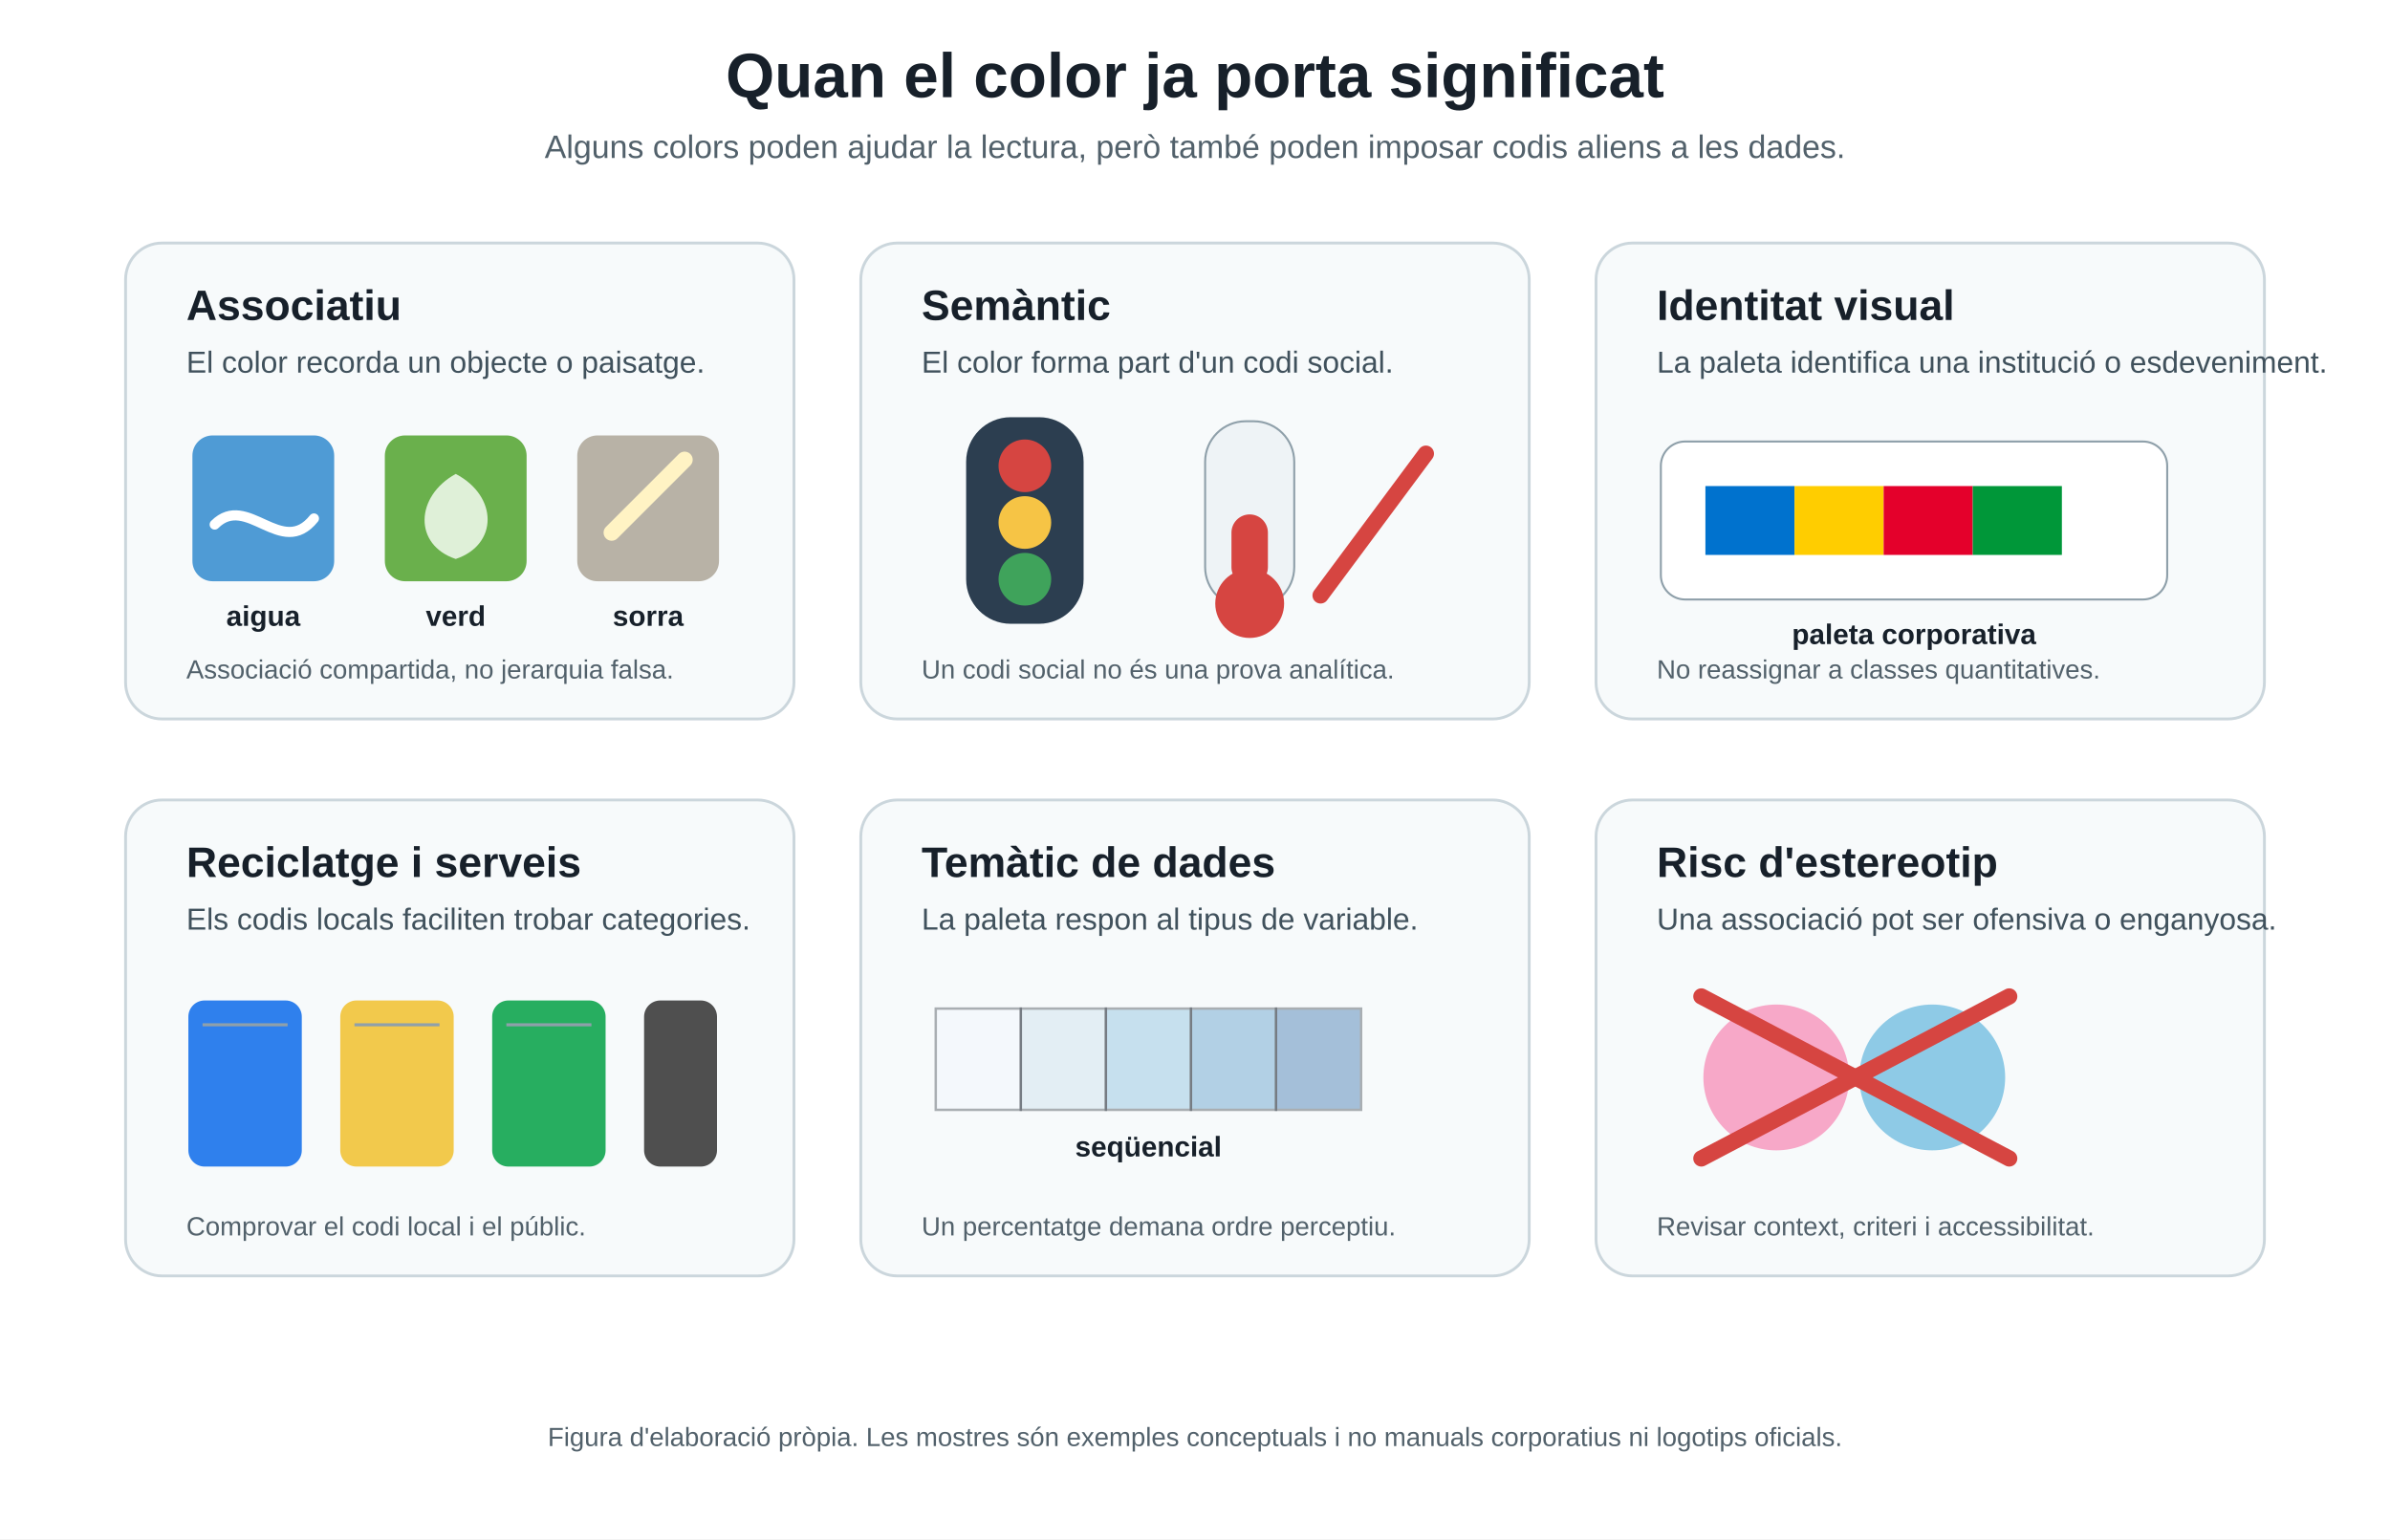
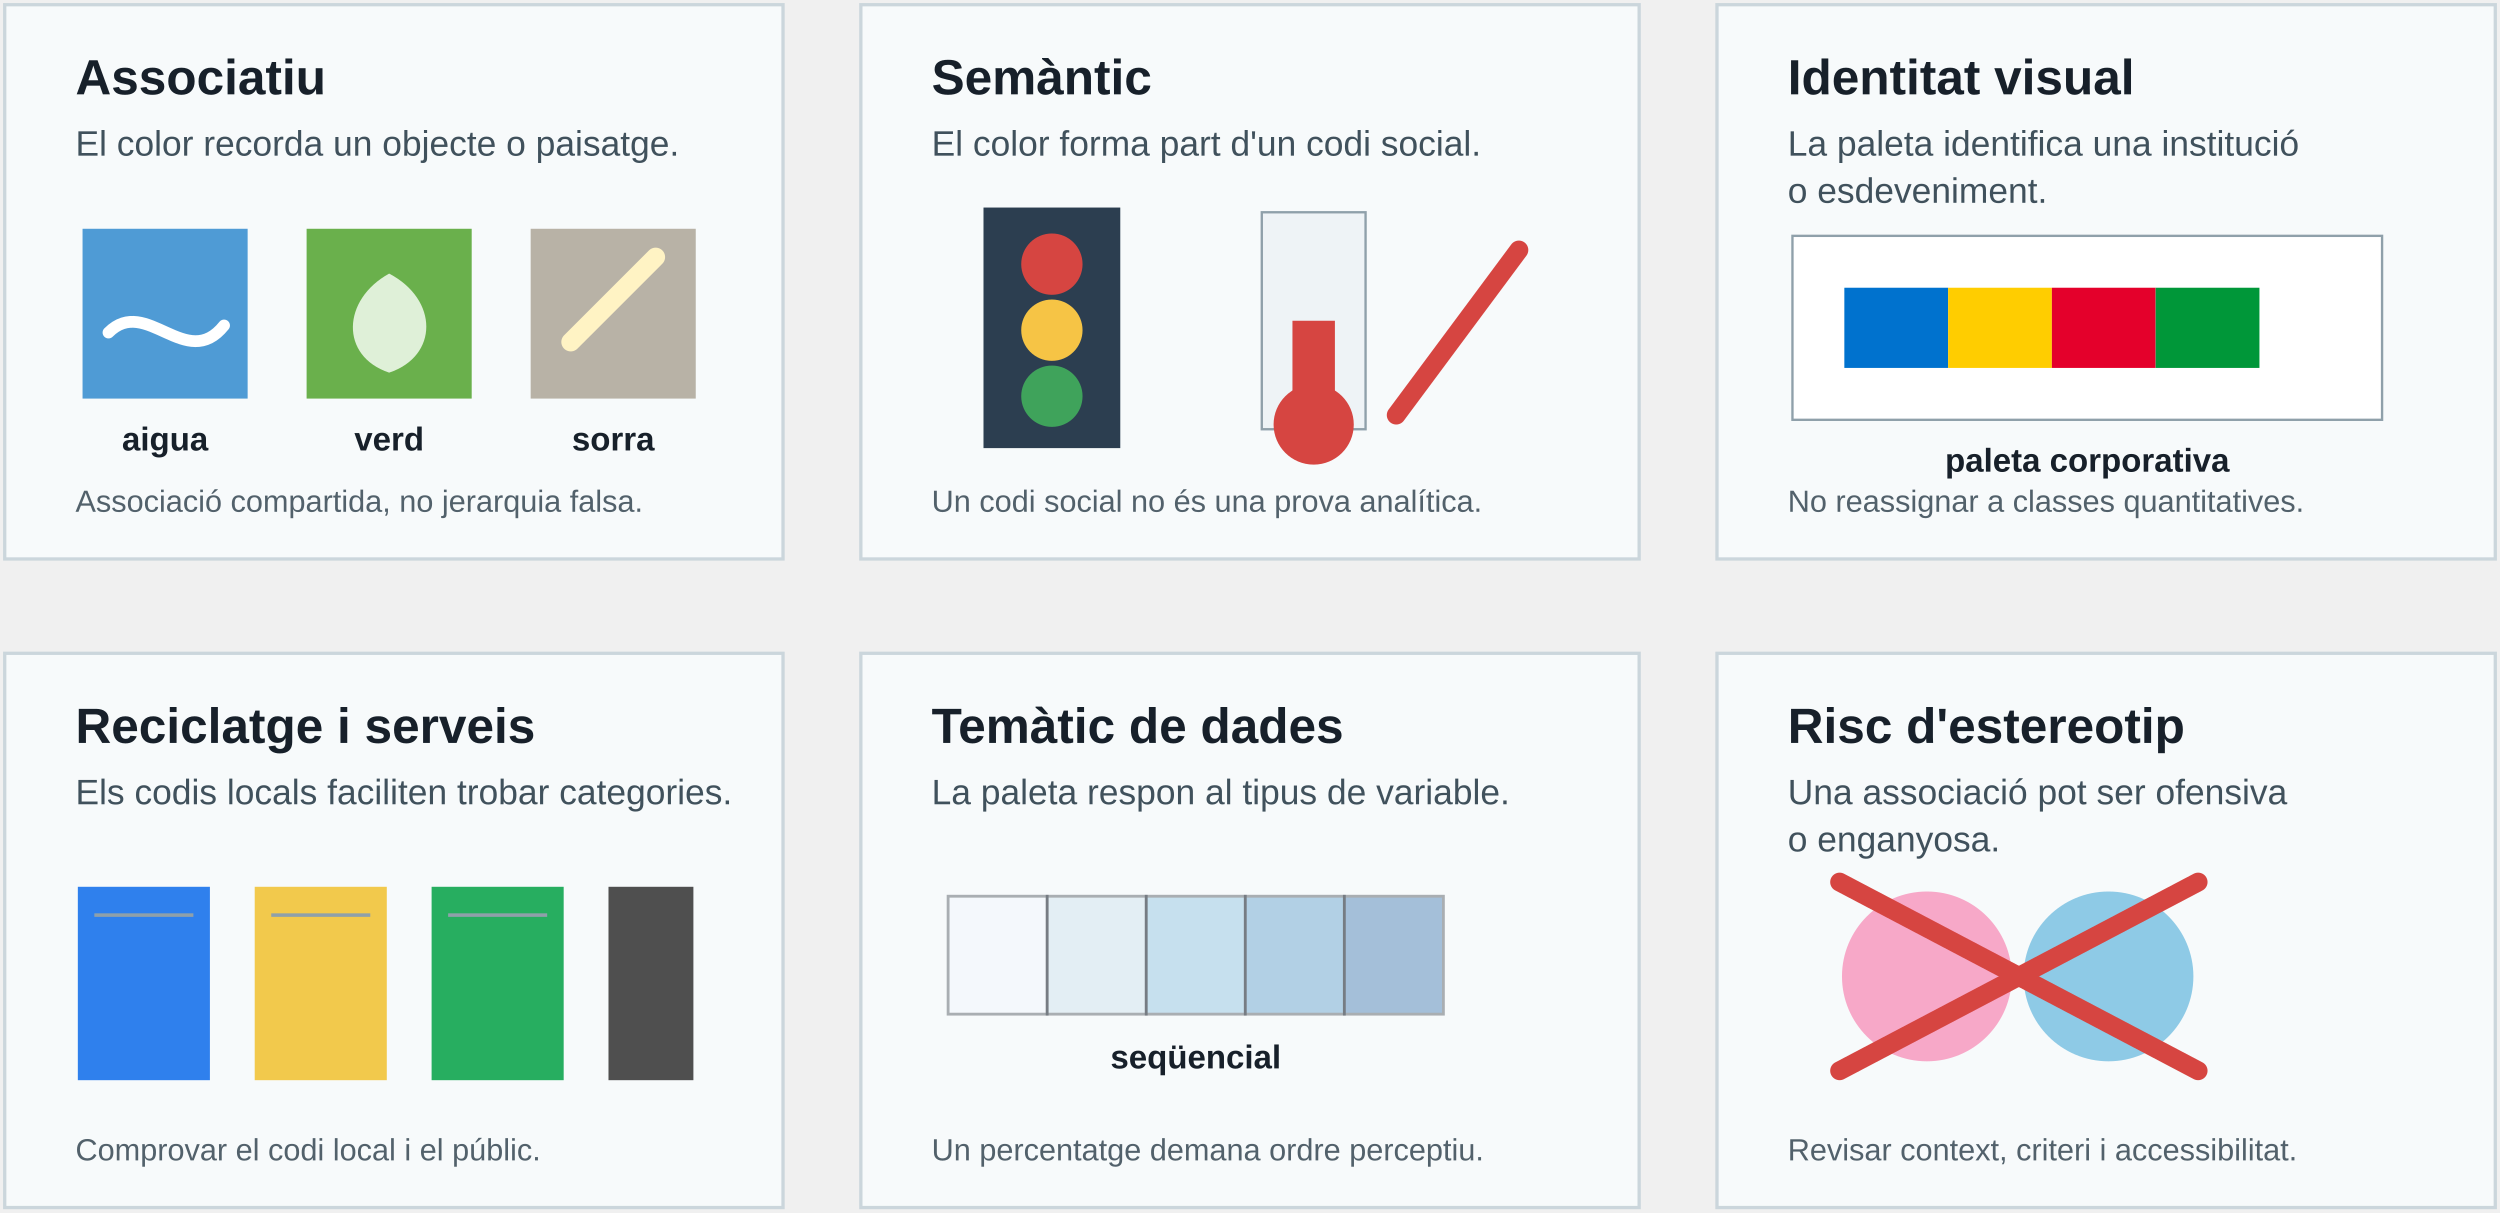
- <svg xmlns="http://www.w3.org/2000/svg" width="1180" height="760" viewBox="0 0 1180 760" role="img" aria-labelledby="title desc">
+ <svg xmlns="http://www.w3.org/2000/svg" width="1060" height="514" viewBox="60 118 1060 514" role="img" aria-labelledby="title desc">
  <defs>
    <style>
-       .bg { fill: #ffffff; }
-       .title { font: 700 31px Arial, 'Liberation Sans', sans-serif; fill: #17202a; }
-       .subtitle { font: 16px Arial, 'Liberation Sans', sans-serif; fill: #52616b; }
-       .card { fill: #f7fafb; stroke: #cbd6dc; stroke-width: 1.4; rx: 18; }
+       .card { fill: #f7fafb; stroke: #cbd6dc; stroke-width: 1.4; }
      .h { font: 700 21px Arial, 'Liberation Sans', sans-serif; fill: #17202a; }
      .p { font: 15px Arial, 'Liberation Sans', sans-serif; fill: #40515c; }
      .tiny { font: 13px Arial, 'Liberation Sans', sans-serif; fill: #52616b; }
      .label { font: 700 14px Arial, 'Liberation Sans', sans-serif; fill: #17202a; }
      .white { font: 700 13px Arial, 'Liberation Sans', sans-serif; fill: #ffffff; }
      .stroke { stroke: #17202a; stroke-width: 1.2; opacity: .35; }
      .line { stroke: #8fa0aa; stroke-width: 1.5; }
    </style>
  </defs>
-   <rect class="bg" width="1180" height="760" />
-   <text x="590" y="48" text-anchor="middle" class="title">Quan el color ja porta significat</text>
-   <text x="590" y="78" text-anchor="middle" class="subtitle">Alguns colors poden ajudar la lectura, però també poden imposar codis aliens a les dades.</text>
  <rect x="62" y="120" width="330" height="235" class="card" />
  <text x="92" y="158" class="h">Associatiu</text>
  <text x="92" y="184" class="p">El color recorda un objecte o paisatge.</text>
-   <rect x="95" y="215" width="70" height="72" fill="#4f9bd5" rx="10" />
+   <rect x="95" y="215" width="70" height="72" fill="#4f9bd5" />
  <path d="M106 259 C122 243, 139 276, 155 256" fill="none" stroke="#ffffff" stroke-width="5" stroke-linecap="round" />
  <text x="130" y="309" text-anchor="middle" class="label">aigua</text>
-   <rect x="190" y="215" width="70" height="72" fill="#6ab04c" rx="10" />
+   <rect x="190" y="215" width="70" height="72" fill="#6ab04c" />
  <path d="M225 234 C205 245, 204 269, 225 276 C246 269, 246 245, 225 234 Z" fill="#dff0d8" />
  <text x="225" y="309" text-anchor="middle" class="label">verd</text>
-   <rect x="285" y="215" width="70" height="72" fill="#b8b2a6" rx="10" />
+   <rect x="285" y="215" width="70" height="72" fill="#b8b2a6" />
  <path d="M302 263 L338 227" stroke="#fff3c4" stroke-width="8" stroke-linecap="round" />
  <text x="320" y="309" text-anchor="middle" class="label">sorra</text>
  <text x="92" y="335" class="tiny">Associació compartida, no jerarquia falsa.</text>
  <rect x="425" y="120" width="330" height="235" class="card" />
  <text x="455" y="158" class="h">Semàntic</text>
  <text x="455" y="184" class="p">El color forma part d'un codi social.</text>
-   <rect x="477" y="206" width="58" height="102" fill="#2c3e50" rx="22" />
+   <rect x="477" y="206" width="58" height="102" fill="#2c3e50" />
  <circle cx="506" cy="230" r="13" fill="#d64541" />
  <circle cx="506" cy="258" r="13" fill="#f6c445" />
  <circle cx="506" cy="286" r="13" fill="#3fa35b" />
-   <rect x="595" y="208" width="44" height="92" fill="#eef3f6" stroke="#8fa0aa" rx="20" />
-   <rect x="608" y="254" width="18" height="35" fill="#d64541" rx="9" />
+   <rect x="595" y="208" width="44" height="92" fill="#eef3f6" stroke="#8fa0aa" />
+   <rect x="608" y="254" width="18" height="35" fill="#d64541" />
  <circle cx="617" cy="298" r="17" fill="#d64541" />
  <line x1="652" y1="294" x2="704" y2="224" stroke="#d64541" stroke-width="8" stroke-linecap="round" />
  <text x="455" y="335" class="tiny">Un codi social no és una prova analítica.</text>
  <rect x="788" y="120" width="330" height="235" class="card" />
  <text x="818" y="158" class="h">Identitat visual</text>
-   <text x="818" y="184" class="p">La paleta identifica una institució o esdeveniment.</text>
-   <rect x="820" y="218" width="250" height="78" fill="#ffffff" stroke="#8fa0aa" rx="12" />
+   <text x="818" y="184" class="p">La paleta identifica una institució</text>
+   <text x="818" y="204" class="p">o esdeveniment.</text>
+   <rect x="820" y="218" width="250" height="78" fill="#ffffff" stroke="#8fa0aa" />
  <rect x="842" y="240" width="44" height="34" fill="#0072ce" />
  <rect x="886" y="240" width="44" height="34" fill="#ffcd00" />
  <rect x="930" y="240" width="44" height="34" fill="#e4002b" />
  <rect x="974" y="240" width="44" height="34" fill="#009739" />
  <text x="945" y="318" text-anchor="middle" class="label">paleta corporativa</text>
  <text x="818" y="335" class="tiny">No reassignar a classes quantitatives.</text>
  <rect x="62" y="395" width="330" height="235" class="card" />
  <text x="92" y="433" class="h">Reciclatge i serveis</text>
  <text x="92" y="459" class="p">Els codis locals faciliten trobar categories.</text>
-   <rect x="93" y="494" width="56" height="82" fill="#2f80ed" rx="8" />
-   <rect x="168" y="494" width="56" height="82" fill="#f2c94c" rx="8" />
-   <rect x="243" y="494" width="56" height="82" fill="#27ae60" rx="8" />
-   <rect x="318" y="494" width="36" height="82" fill="#4f4f4f" rx="8" />
+   <rect x="93" y="494" width="56" height="82" fill="#2f80ed" />
+   <rect x="168" y="494" width="56" height="82" fill="#f2c94c" />
+   <rect x="243" y="494" width="56" height="82" fill="#27ae60" />
+   <rect x="318" y="494" width="36" height="82" fill="#4f4f4f" />
  <line x1="100" y1="506" x2="142" y2="506" class="line" />
  <line x1="175" y1="506" x2="217" y2="506" class="line" />
  <line x1="250" y1="506" x2="292" y2="506" class="line" />
  <text x="92" y="610" class="tiny">Comprovar el codi local i el públic.</text>
  <rect x="425" y="395" width="330" height="235" class="card" />
  <text x="455" y="433" class="h">Temàtic de dades</text>
  <text x="455" y="459" class="p">La paleta respon al tipus de variable.</text>
  <rect x="462" y="498" width="42" height="50" fill="#eff3ff" class="stroke" />
  <rect x="504" y="498" width="42" height="50" fill="#bdd7e7" class="stroke" />
  <rect x="546" y="498" width="42" height="50" fill="#6baed6" class="stroke" />
  <rect x="588" y="498" width="42" height="50" fill="#3182bd" class="stroke" />
  <rect x="630" y="498" width="42" height="50" fill="#08519c" class="stroke" />
  <text x="567" y="571" text-anchor="middle" class="label">seqüencial</text>
  <text x="455" y="610" class="tiny">Un percentatge demana ordre perceptiu.</text>
  <rect x="788" y="395" width="330" height="235" class="card" />
  <text x="818" y="433" class="h">Risc d'estereotip</text>
-   <text x="818" y="459" class="p">Una associació pot ser ofensiva o enganyosa.</text>
+   <text x="818" y="459" class="p">Una associació pot ser ofensiva</text>
+   <text x="818" y="479" class="p">o enganyosa.</text>
  <circle cx="877" cy="532" r="36" fill="#f7a8c8" />
  <circle cx="954" cy="532" r="36" fill="#8ecae6" />
  <line x1="840" y1="492" x2="992" y2="572" stroke="#d64541" stroke-width="8" stroke-linecap="round" />
  <line x1="992" y1="492" x2="840" y2="572" stroke="#d64541" stroke-width="8" stroke-linecap="round" />
  <text x="818" y="610" class="tiny">Revisar context, criteri i accessibilitat.</text>
-   <text x="590" y="714" text-anchor="middle" class="tiny">Figura d'elaboració pròpia. Les mostres són exemples conceptuals i no manuals corporatius ni logotips oficials.</text>
</svg>
